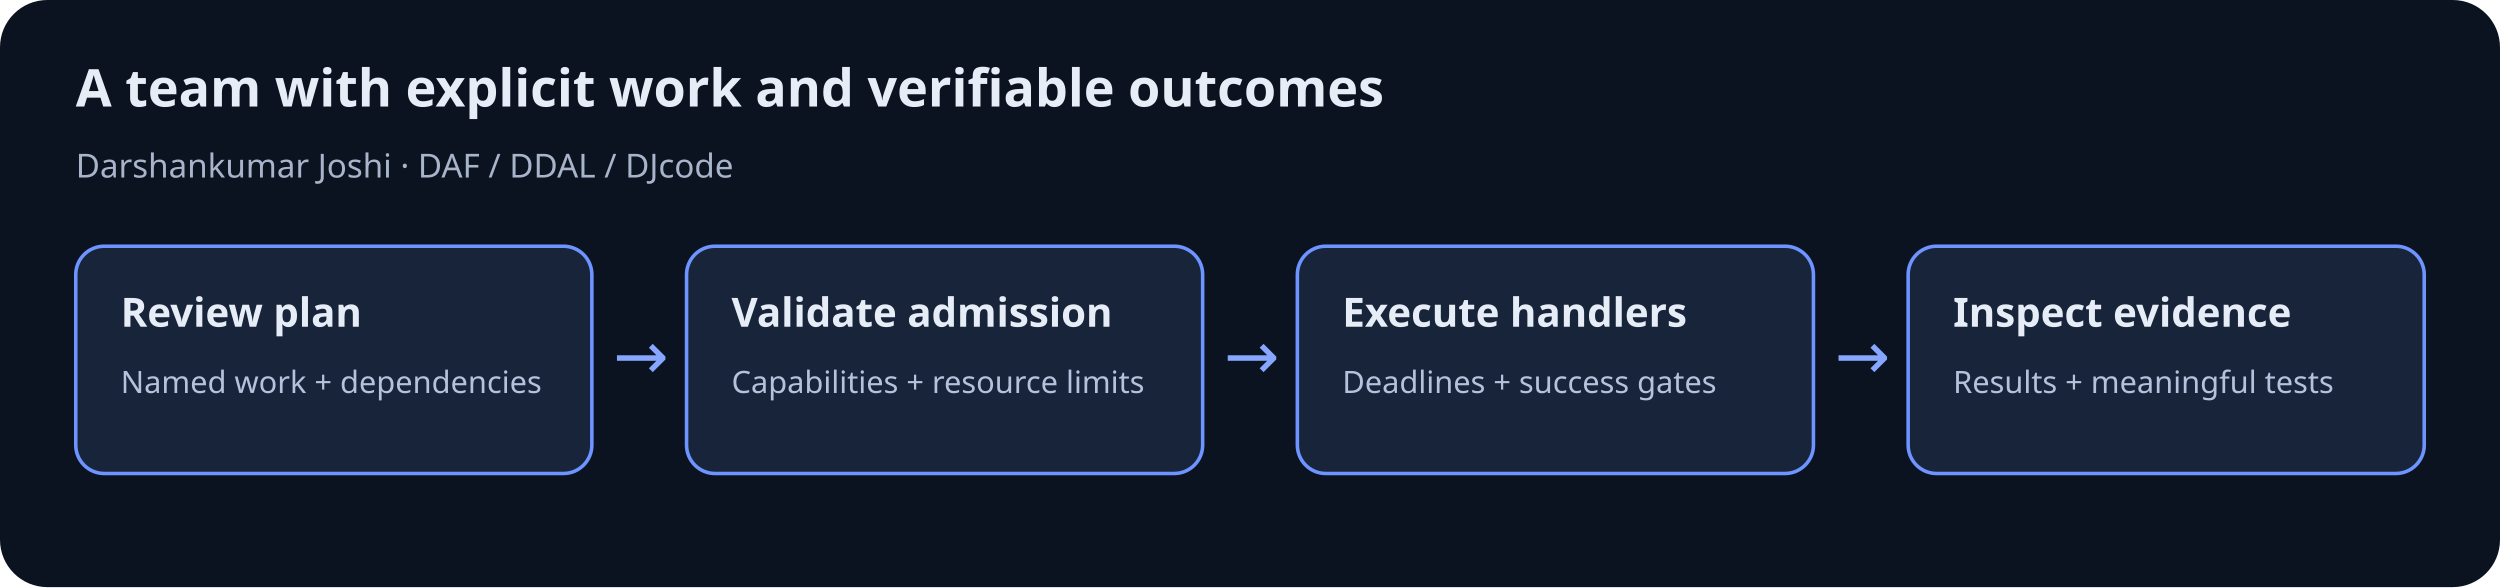
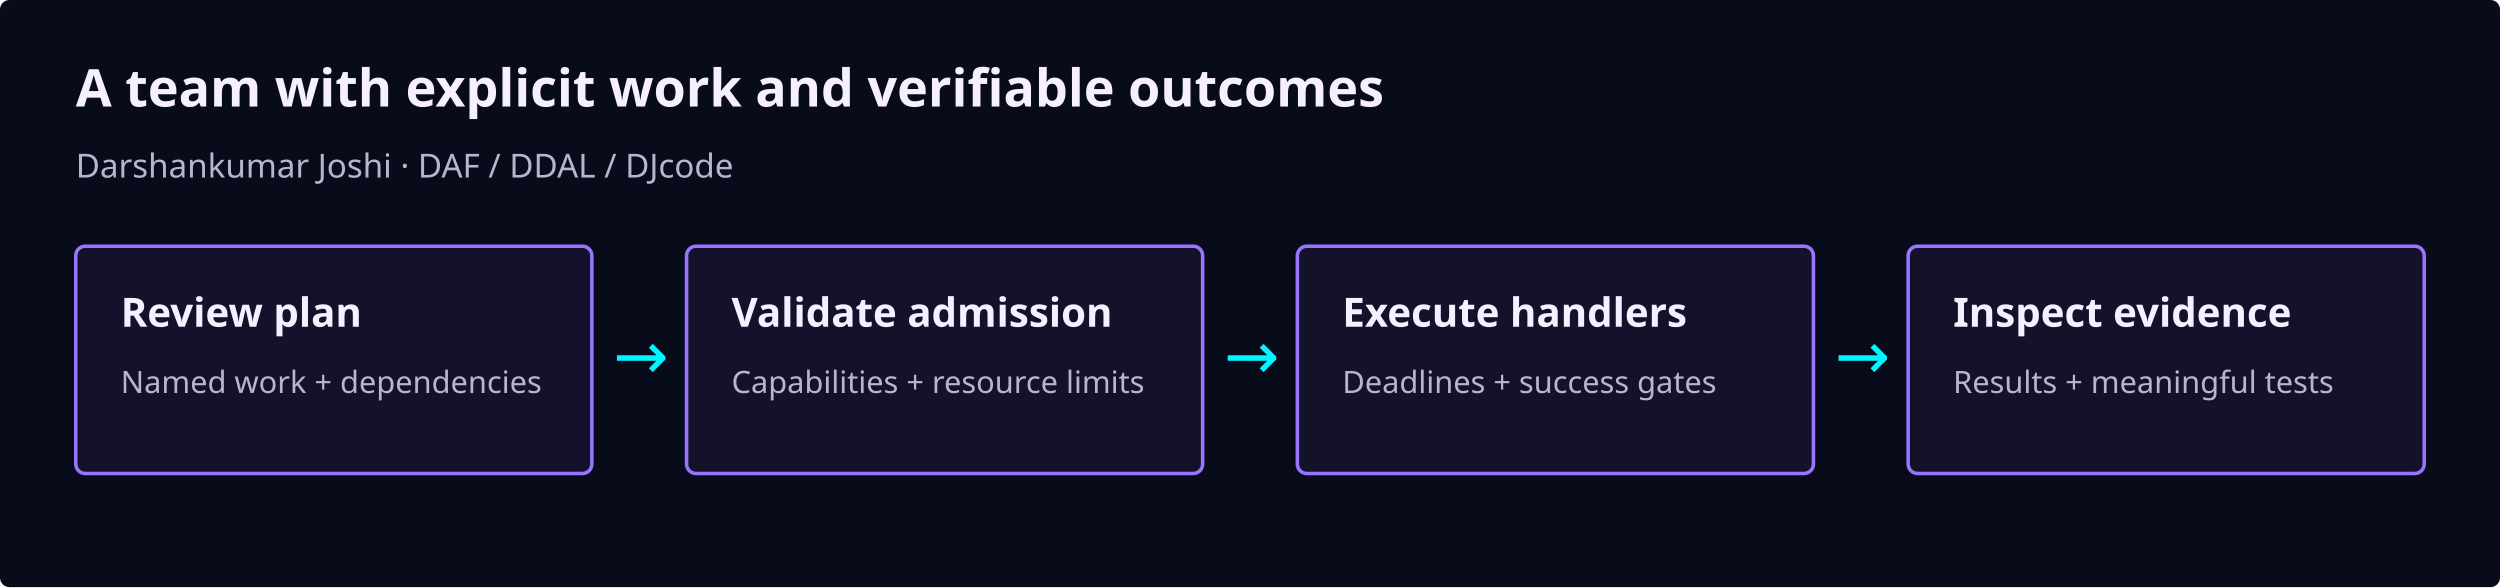
<svg xmlns="http://www.w3.org/2000/svg" viewBox="0 0 1056 248" role="img" aria-labelledby="title desc">
-   <rect width="1056" height="248" rx="20" fill="#0b1220" />
-   <g font-family="system-ui,sans-serif" fill="#e6edf7">
+   <rect width="1056" height="248" rx="4" fill="#080b19" />
+   <g font-family="system-ui,sans-serif" fill="#f5efff">
    <text x="32" y="45" font-size="22" font-weight="700">A team with explicit work and verifiable outcomes</text>
-     <text x="32" y="75" font-size="14" fill="#a7b4c9">Darshankumar Joshi · DAF / DDAL / DJcode</text>
+     <text x="32" y="75" font-size="14" fill="#b8b5cf">Darshankumar Joshi · DAF / DDAL / DJcode</text>
  </g>
-   <g fill="#17243a" stroke="#6e94ff" stroke-width="1.5">
-     <rect x="32" y="104" width="218" height="96" rx="12" />
-     <rect x="290" y="104" width="218" height="96" rx="12" />
-     <rect x="548" y="104" width="218" height="96" rx="12" />
-     <rect x="806" y="104" width="218" height="96" rx="12" />
+   <g fill="#14112b" stroke="#9874ff" stroke-width="1.5">
+     <rect x="32" y="104" width="218" height="96" rx="4" />
+     <rect x="290" y="104" width="218" height="96" rx="4" />
+     <rect x="548" y="104" width="218" height="96" rx="4" />
+     <rect x="806" y="104" width="218" height="96" rx="4" />
  </g>
-   <g font-family="system-ui,sans-serif" font-size="17" fill="#e6edf7" font-weight="600">
+   <g font-family="system-ui,sans-serif" font-size="17" fill="#f5efff" font-weight="600">
    <text x="51" y="138">Review plan</text>
    <text x="309" y="138">Validate admission</text>
    <text x="567" y="138">Execute handlers</text>
    <text x="825" y="138">Inspect evidence</text>
  </g>
-   <g font-family="system-ui,sans-serif" font-size="13" fill="#b4c3db">
+   <g font-family="system-ui,sans-serif" font-size="13" fill="#b8b5cf">
    <text x="51" y="166">Named work + dependencies</text>
    <text x="309" y="166">Capabilities + resource limits</text>
    <text x="567" y="166">Deadlines + success gates</text>
    <text x="825" y="166">Results + meaningful tests</text>
  </g>
-   <g fill="#86a6ff" font-size="28" font-family="system-ui,sans-serif">
+   <g fill="#00f5ff" font-size="28" font-family="system-ui,sans-serif">
    <text x="259" y="160">→</text>
    <text x="517" y="160">→</text>
    <text x="775" y="160">→</text>
  </g>
</svg>
